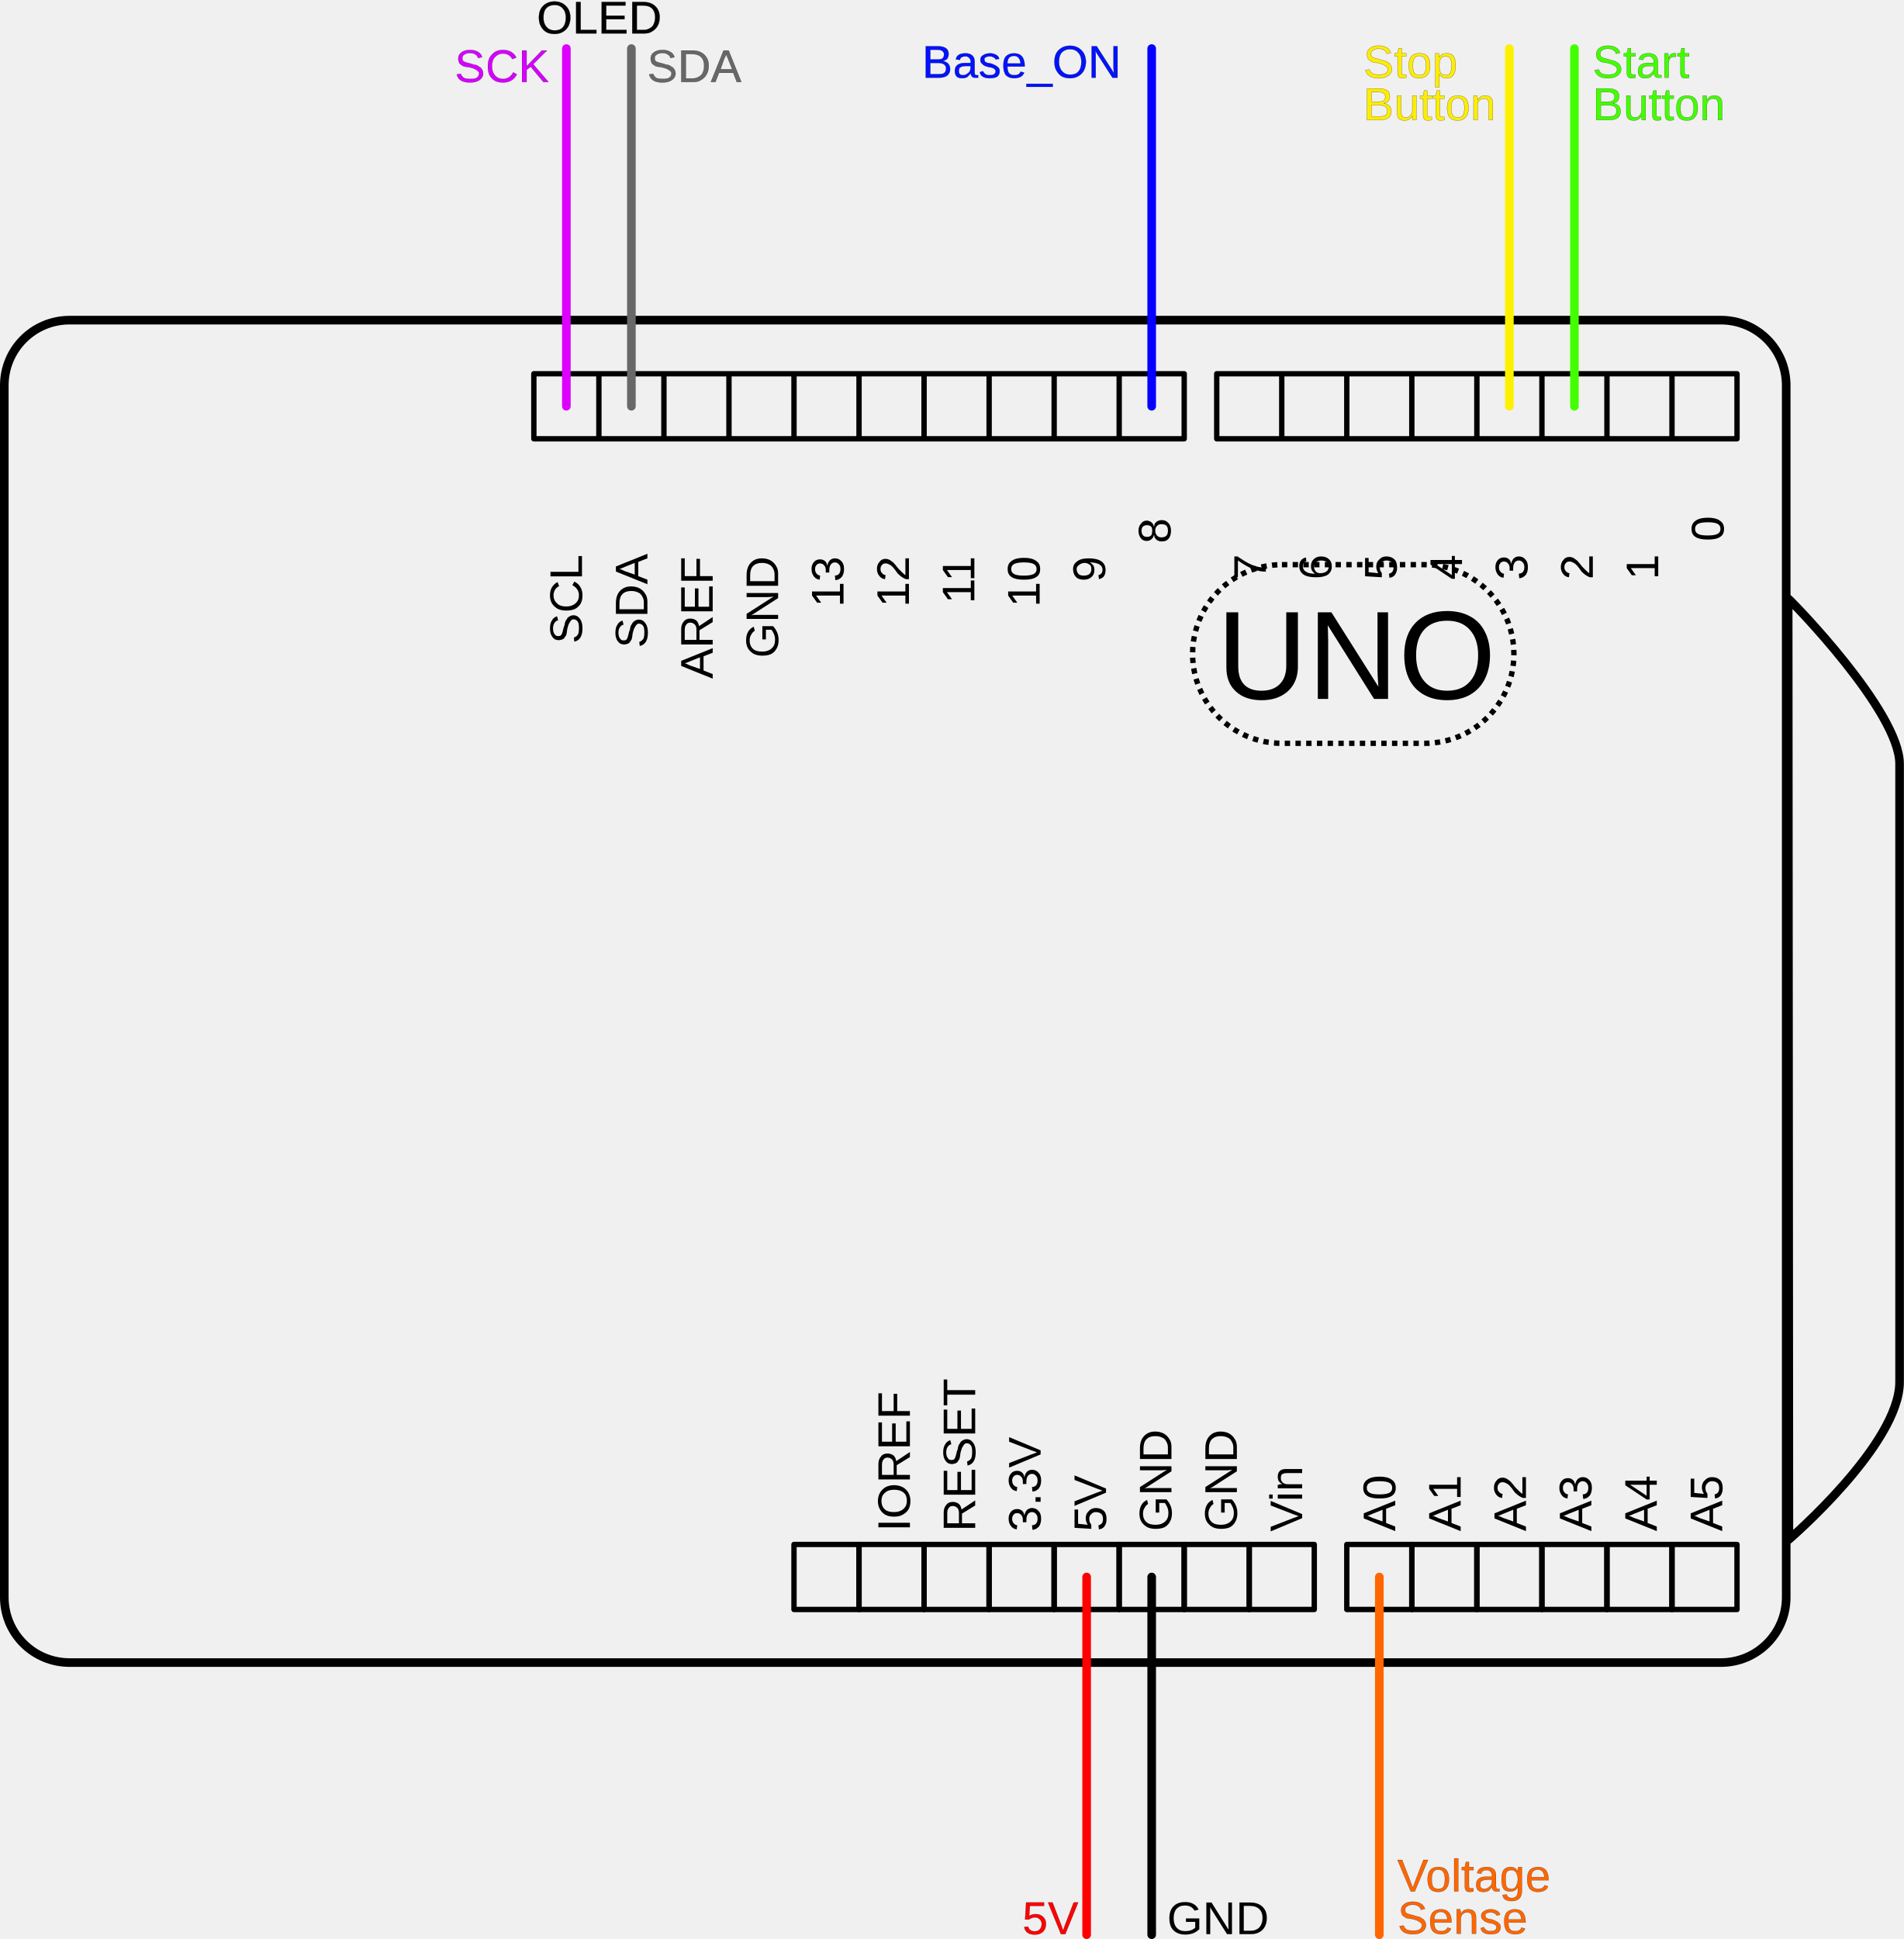
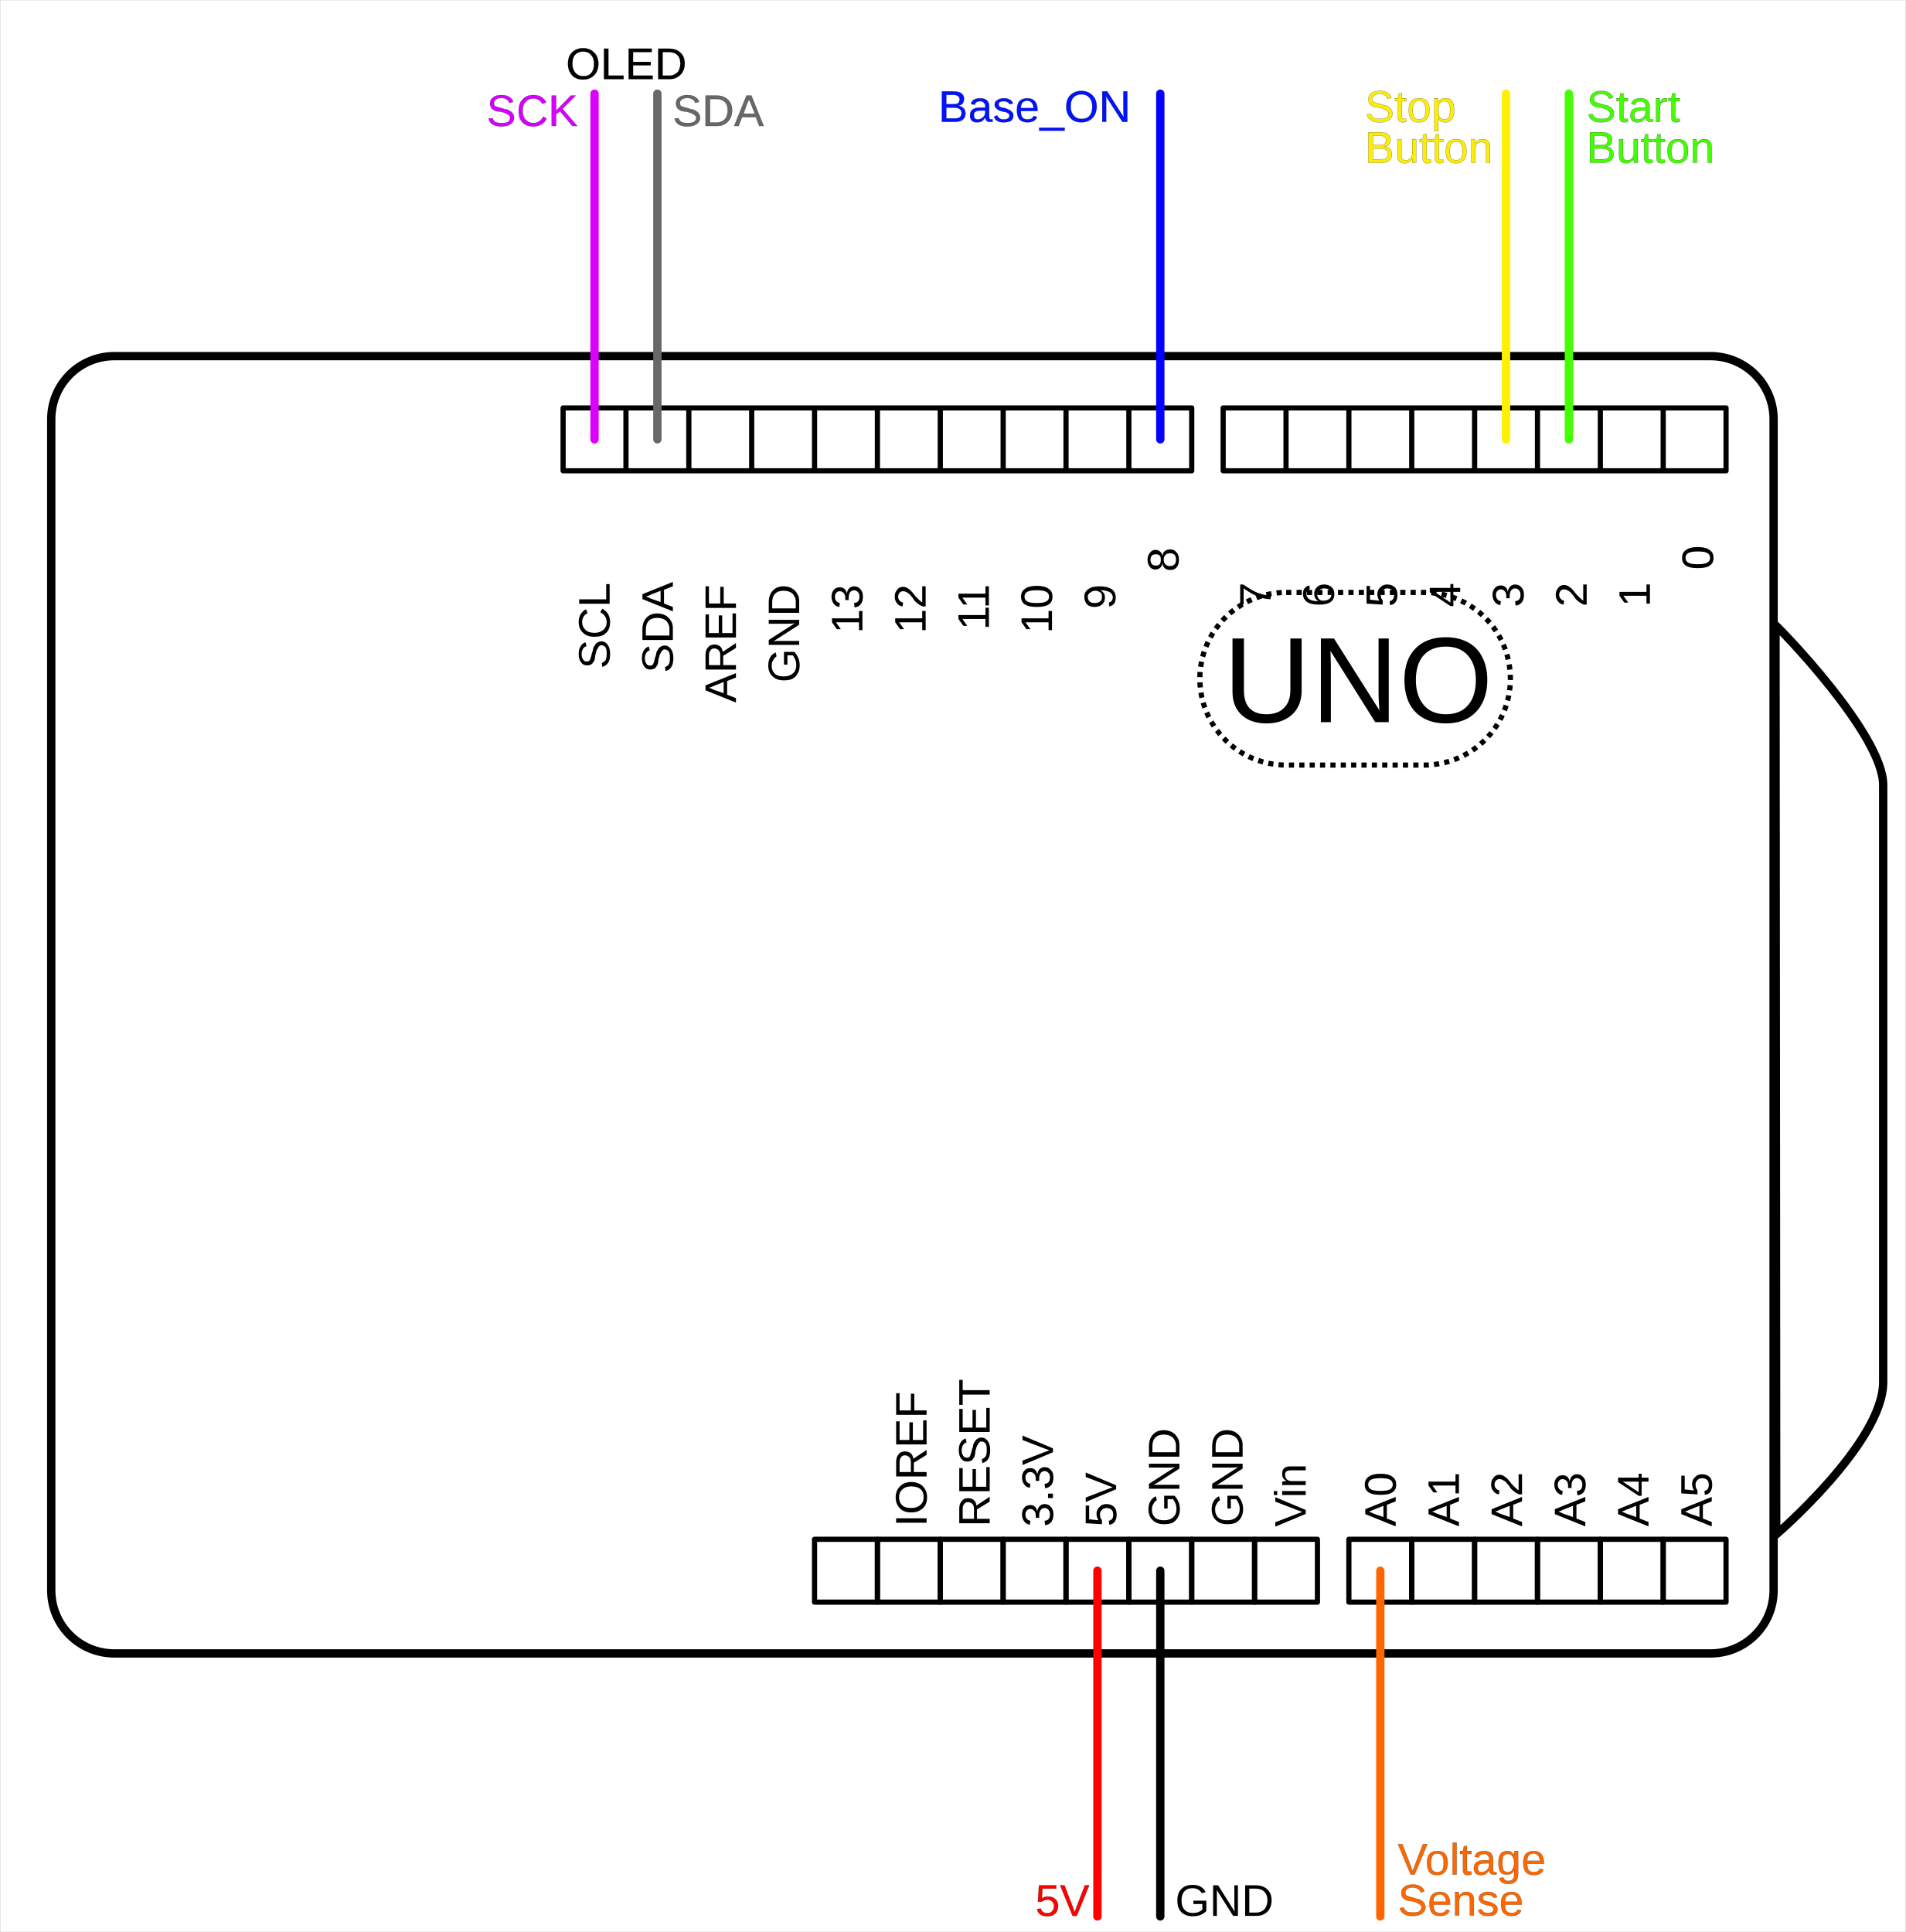
- <svg xmlns="http://www.w3.org/2000/svg" width="138.101mm" height="140.639mm" viewBox="0 0 138.101 140.639" version="1.1" id="svg1" xml:space="preserve">
+ <svg xmlns="http://www.w3.org/2000/svg" width="143.005mm" height="145.005mm" viewBox="0 0 143.005 145.005" version="1.1" id="svg1" xml:space="preserve">
  <defs id="defs1" />
-   <g id="layer1" transform="translate(-76.53178,-86.50593)">
+   <g id="layer1" transform="translate(-72.9976,-82.9976)">
+     <rect style="fill:#ffffff;fill-opacity:1;stroke:#000000;stroke-width:0.005;stroke-linecap:round;stroke-linejoin:round" id="rect1" width="143" height="145" x="73" y="83" ry="0" />
    <path id="rect2" style="fill:#000000;fill-opacity:0;stroke:#000000;stroke-width:0.625;stroke-linejoin:round;stroke-miterlimit:4;stroke-dasharray:none;stroke-opacity:1" d="m 81.583,109.726 c -2.625,0 -4.739,2.115 -4.739,4.74 v 87.89 c 0,2.626 2.114,4.739 4.739,4.739 H 201.356 c 2.626,0 4.739,-2.114 4.739,-4.739 v -87.89 c 0,-2.625 -2.114,-4.74 -4.739,-4.74 z m 124.654,20.197 0.053,68.244 c 0,0 8.029,-6.896 8.029,-11.432 v -44.815 c 0,-3.803 -7.83,-11.806 -8.082,-11.996 z" />
    <path id="rect9-5-9-3" style="fill-opacity:0;stroke:#000000;stroke-width:0.389;stroke-linejoin:round" d="m 178.939,113.615 h 4.717 v 4.717 h -4.717 z m -4.717,0 h 4.717 v 4.717 h -4.717 z m -4.717,0 h 4.717 v 4.717 h -4.717 z m -4.717,-2e-5 h 4.717 v 4.717 h -4.717 z m 33.022,2e-5 h 4.717 v 4.717 h -4.717 z m -4.717,0 h 4.717 v 4.717 h -4.717 z m -4.717,0 h 4.717 v 4.717 h -4.717 z m -4.717,-2e-5 h 4.717 v 4.717 h -4.717 z" />
    <path style="fill-opacity:0;stroke:#000000;stroke-width:0.389;stroke-linejoin:round" d="m 183.657,198.528 h 4.717 v 4.717 h -4.717 z" id="path15" />
    <path style="fill-opacity:0;stroke:#000000;stroke-width:0.389;stroke-linejoin:round" d="m 188.374,198.528 h 4.717 v 4.717 h -4.717 z" id="path14" />
    <path style="fill-opacity:0;stroke:#000000;stroke-width:0.389;stroke-linejoin:round" d="m 193.092,198.528 h 4.717 v 4.717 h -4.717 z" id="path13" />
    <path style="fill-opacity:0;stroke:#000000;stroke-width:0.389;stroke-linejoin:round" d="m 197.809,198.528 h 4.717 v 4.717 h -4.717 z" id="path12" />
    <path style="fill-opacity:0;stroke:#000000;stroke-width:0.389;stroke-linejoin:round" d="m 162.428,198.528 h 4.717 v 4.717 h -4.717 z" id="path11" />
    <path style="fill-opacity:0;stroke:#000000;stroke-width:0.389;stroke-linejoin:round" d="m 167.146,198.528 h 4.717 v 4.717 h -4.717 z" id="path10" />
    <path style="fill-opacity:0;stroke:#000000;stroke-width:0.389;stroke-linejoin:round" d="m 174.222,198.528 h 4.717 v 4.717 h -4.717 z" id="path9" />
    <path style="fill-opacity:0;stroke:#000000;stroke-width:0.389;stroke-linejoin:round" d="m 178.939,198.528 h 4.717 v 4.717 h -4.717 z" id="rect9-5-9-3-4" />
    <path style="fill-opacity:0;stroke:#000000;stroke-width:0.389;stroke-linejoin:round" d="m 143.559,198.528 h 4.717 v 4.717 h -4.717 z" id="path15-8" />
    <path style="fill-opacity:0;stroke:#000000;stroke-width:0.389;stroke-linejoin:round" d="m 148.276,198.528 h 4.717 v 4.717 h -4.717 z" id="path14-3" />
    <path style="fill-opacity:0;stroke:#000000;stroke-width:0.389;stroke-linejoin:round" d="m 152.994,198.528 h 4.717 v 4.717 h -4.717 z" id="path13-8" />
    <path style="fill-opacity:0;stroke:#000000;stroke-width:0.389;stroke-linejoin:round" d="m 157.711,198.528 h 4.717 v 4.717 h -4.717 z" id="path12-3" />
    <path style="fill-opacity:0;stroke:#000000;stroke-width:0.389;stroke-linejoin:round" d="m 134.124,198.528 h 4.717 v 4.717 h -4.717 z" id="path9-0" />
    <path style="fill-opacity:0;stroke:#000000;stroke-width:0.389;stroke-linejoin:round" d="m 138.841,198.528 h 4.717 v 4.717 h -4.717 z" id="rect9-5-9-3-4-8" />
    <path id="rect9-5-9-3-0" style="fill-opacity:0;stroke:#000000;stroke-width:0.389;stroke-linejoin:round" d="m 138.841,113.615 h 4.717 v 4.717 h -4.717 z m -4.717,0 h 4.717 v 4.717 h -4.717 z m -14.152,2e-5 h 4.717 v 4.717 h -4.717 z m -4.717,-2e-5 h 4.717 v 4.717 h -4.717 z m 14.152,0 h 4.717 v 4.717 h -4.717 z m -4.717,-2e-5 h 4.717 v 4.717 h -4.717 z m 33.022,2e-5 h 4.717 v 4.717 h -4.717 z m -4.717,0 h 4.717 v 4.717 h -4.717 z m -4.717,0 h 4.717 v 4.717 h -4.717 z m -4.717,-2e-5 h 4.717 v 4.717 h -4.717 z" />
    <text xml:space="preserve" style="font-size:9.118px;fill:#000000;fill-opacity:0;stroke:#000000;stroke-width:0.474;stroke-linejoin:round;stroke-miterlimit:4;stroke-dasharray:none;stroke-opacity:1" x="164.787" y="137.202" id="text15">
      <tspan id="tspan15" style="font-style:normal;font-variant:normal;font-weight:normal;font-stretch:normal;font-family:Arial;-inkscape-font-specification:Arial;fill:#000000;fill-opacity:1;stroke:#000000;stroke-width:0.474;stroke-opacity:0" x="164.787" y="137.202">UNO</tspan>
    </text>
    <rect style="fill:#000000;fill-opacity:0;stroke:#000000;stroke-width:0.389;stroke-linejoin:round;stroke-miterlimit:4;stroke-dasharray:0.389, 0.389;stroke-dashoffset:0;stroke-opacity:1" id="rect15" width="23.305" height="12.958" x="163.038" y="127.462" ry="6.479" />
    <text xml:space="preserve" style="font-style:normal;font-variant:normal;font-weight:normal;font-stretch:normal;font-size:1.411px;line-height:1.425;font-family:Arial;-inkscape-font-specification:Arial;text-align:end;writing-mode:lr-tb;text-anchor:end;white-space:pre;inline-size:1.419;display:inline;fill:#000000;fill-opacity:1;stroke:#000000;stroke-width:0.117;stroke-linejoin:round;stroke-miterlimit:4;stroke-dasharray:none;stroke-dashoffset:0;stroke-opacity:0" x="-100.515" y="115.769" id="text16" transform="matrix(0,-2.35871,2.35871,0,-104.7151,-117.768)">
-       <tspan x="-100.515" y="115.769" id="tspan1">7
+       <tspan x="-100.515" y="115.769" id="tspan3">7
</tspan>
-       <tspan x="-100.515" y="117.78" id="tspan2">6
+       <tspan x="-100.515" y="117.78" id="tspan4">6
</tspan>
-       <tspan x="-100.515" y="119.791" id="tspan47">5
+       <tspan x="-100.515" y="119.791" id="tspan5">5
</tspan>
-       <tspan x="-100.515" y="121.801" id="tspan48">4
+       <tspan x="-100.515" y="121.801" id="tspan6">4
</tspan>
-       <tspan x="-100.515" y="123.812" id="tspan49">3
+       <tspan x="-100.515" y="123.812" id="tspan7">3
</tspan>
-       <tspan x="-100.515" y="125.823" id="tspan50">2
+       <tspan x="-100.515" y="125.823" id="tspan8">2
</tspan>
-       <tspan x="-100.515" y="127.834" id="tspan51">1
+       <tspan x="-100.515" y="127.834" id="tspan9">1
</tspan>
-       <tspan x="-100.515" y="129.845" id="tspan52">0</tspan>
+       <tspan x="-100.515" y="129.845" id="tspan10">0</tspan>
    </text>
    <text xml:space="preserve" style="font-style:normal;font-variant:normal;font-weight:normal;font-stretch:normal;font-size:1.411px;line-height:1.425;font-family:Arial;-inkscape-font-specification:Arial;text-align:end;writing-mode:lr-tb;text-anchor:end;white-space:pre;inline-size:4.81;display:inline;fill:#000000;fill-opacity:1;stroke:#000000;stroke-width:0.117;stroke-linejoin:round;stroke-miterlimit:4;stroke-dasharray:none;stroke-dashoffset:0;stroke-opacity:0" x="-100.515" y="115.769" id="text16-2" transform="matrix(0,-2.35871,2.35871,0,-154.3205,-117.6298)">
-       <tspan x="-100.515" y="115.769" id="tspan53">SCL
+       <tspan x="-100.515" y="115.769" id="tspan11">SCL
</tspan>
-       <tspan x="-100.515" y="117.78" id="tspan54">SDA
+       <tspan x="-100.515" y="117.78" id="tspan12">SDA
</tspan>
-       <tspan x="-100.515" y="119.791" id="tspan55">AREF
+       <tspan x="-100.515" y="119.791" id="tspan13">AREF
</tspan>
-       <tspan x="-100.515" y="121.801" id="tspan56">GND
+       <tspan x="-100.515" y="121.801" id="tspan14">GND
</tspan>
-       <tspan x="-100.515" y="123.812" id="tspan57">13
+       <tspan x="-100.515" y="123.812" id="tspan16">13
</tspan>
-       <tspan x="-100.515" y="125.823" id="tspan58">12
+       <tspan x="-100.515" y="125.823" id="tspan17">12
</tspan>
-       <tspan x="-100.515" y="127.834" id="tspan59">11
+       <tspan x="-100.515" y="127.834" id="tspan18">11
</tspan>
-       <tspan x="-100.515" y="129.845" id="tspan60">10
+       <tspan x="-100.515" y="129.845" id="tspan19">10
</tspan>
-       <tspan x="-100.515" y="131.856" id="tspan61">9
+       <tspan x="-100.515" y="131.856" id="tspan20">9
</tspan>
-       <tspan x="-100.515" y="133.866" id="tspan62">8</tspan>
+       <tspan x="-100.515" y="133.866" id="tspan21">8</tspan>
    </text>
    <text xml:space="preserve" style="font-style:normal;font-variant:normal;font-weight:normal;font-stretch:normal;font-size:1.411px;line-height:1.425;font-family:Arial;-inkscape-font-specification:Arial;text-align:start;writing-mode:lr-tb;text-anchor:start;white-space:pre;inline-size:4.81;display:inline;fill:#000000;fill-opacity:1;stroke:#000000;stroke-width:0.117;stroke-linejoin:round;stroke-miterlimit:4;stroke-dasharray:none;stroke-dashoffset:0;stroke-opacity:0" x="-104.283" y="115.769" id="text16-2-4" transform="matrix(0,-2.35871,2.35871,0,-95.33041,-48.40849)">
-       <tspan x="-104.283" y="115.769" id="tspan63">A0
+       <tspan x="-104.283" y="115.769" id="tspan22">A0
</tspan>
-       <tspan x="-104.283" y="117.78" id="tspan64">A1
+       <tspan x="-104.283" y="117.78" id="tspan23">A1
</tspan>
-       <tspan x="-104.283" y="119.791" id="tspan65">A2
+       <tspan x="-104.283" y="119.791" id="tspan24">A2
</tspan>
-       <tspan x="-104.283" y="121.801" id="tspan66">A3
+       <tspan x="-104.283" y="121.801" id="tspan25">A3
</tspan>
-       <tspan x="-104.283" y="123.812" id="tspan67">A4
+       <tspan x="-104.283" y="123.812" id="tspan26">A4
</tspan>
-       <tspan x="-104.283" y="125.823" id="tspan68">A5</tspan>
+       <tspan x="-104.283" y="125.823" id="tspan27">A5</tspan>
    </text>
    <text xml:space="preserve" style="font-style:normal;font-variant:normal;font-weight:normal;font-stretch:normal;font-size:1.411px;line-height:1.425;font-family:Arial;-inkscape-font-specification:Arial;text-align:start;writing-mode:lr-tb;text-anchor:start;white-space:pre;inline-size:4.81;display:inline;fill:#000000;fill-opacity:1;stroke:#000000;stroke-width:0.117;stroke-linejoin:round;stroke-miterlimit:4;stroke-dasharray:none;stroke-dashoffset:0;stroke-opacity:0" x="-104.283" y="115.769" id="text16-2-4-5" transform="matrix(0,-2.35871,2.35871,0,-135.2793,-48.38898)">
-       <tspan x="-104.283" y="115.769" id="tspan69">
+       <tspan x="-104.283" y="115.769" id="tspan29">
</tspan>
-       <tspan x="-104.283" y="117.78" id="tspan70">IOREF
+       <tspan x="-104.283" y="117.78" id="tspan30">IOREF
</tspan>
-       <tspan x="-104.283" y="119.791" id="tspan71">RESET
+       <tspan x="-104.283" y="119.791" id="tspan31">RESET
</tspan>
-       <tspan x="-104.283" y="121.801" id="tspan72">3.3V
+       <tspan x="-104.283" y="121.801" id="tspan32">3.3V
</tspan>
-       <tspan x="-104.283" y="123.812" id="tspan73">5V
+       <tspan x="-104.283" y="123.812" id="tspan33">5V
</tspan>
-       <tspan x="-104.283" y="125.823" id="tspan74">GND
+       <tspan x="-104.283" y="125.823" id="tspan34">GND
</tspan>
-       <tspan x="-104.283" y="127.834" id="tspan75">GND
+       <tspan x="-104.283" y="127.834" id="tspan35">GND
</tspan>
-       <tspan x="-104.283" y="129.845" id="tspan76">Vin</tspan>
+       <tspan x="-104.283" y="129.845" id="tspan36">Vin</tspan>
    </text>
    <path style="fill:#ff6600;fill-opacity:0;stroke:#ff6600;stroke-width:0.625;stroke-linecap:round;stroke-linejoin:round;stroke-miterlimit:4;stroke-dasharray:none;stroke-dashoffset:0;stroke-opacity:1" d="m 176.581,200.887 v 25.946" id="path27" />
    <path style="fill:#ff6600;fill-opacity:0;stroke:#ff0000;stroke-width:0.625;stroke-linecap:round;stroke-linejoin:round;stroke-miterlimit:4;stroke-dasharray:none;stroke-dashoffset:0;stroke-opacity:1" d="m 155.352,200.887 v 25.946" id="path27-8" />
    <path style="fill:#ff6600;fill-opacity:0;stroke:#dd00ff;stroke-width:0.625;stroke-linecap:round;stroke-linejoin:round;stroke-miterlimit:4;stroke-dasharray:none;stroke-dashoffset:0;stroke-opacity:1" d="M 117.613,90.028 V 115.973" id="path27-8-5" />
    <path style="fill:#ff6600;fill-opacity:0;stroke:#686868;stroke-width:0.625;stroke-linecap:round;stroke-linejoin:round;stroke-miterlimit:4;stroke-dasharray:none;stroke-dashoffset:0;stroke-opacity:1" d="M 122.33,90.028 V 115.973" id="path27-8-5-2" />
    <path style="fill:#ff6600;fill-opacity:0;stroke:#fff000;stroke-width:0.625;stroke-linecap:round;stroke-linejoin:round;stroke-miterlimit:4;stroke-dasharray:none;stroke-dashoffset:0;stroke-opacity:1" d="M 186.015,90.028 V 115.973" id="path27-8-5-8" />
    <path style="fill:#000000;fill-opacity:0;stroke:#0600ff;stroke-width:0.625;stroke-linecap:round;stroke-linejoin:round;stroke-miterlimit:4;stroke-dasharray:none;stroke-dashoffset:0;stroke-opacity:1" d="M 160.07,90.028 V 115.973" id="path27-8-5-8-6" />
    <path style="fill:#000000;fill-opacity:0;stroke:#44ff00;stroke-width:0.625;stroke-linecap:round;stroke-linejoin:round;stroke-miterlimit:4;stroke-dasharray:none;stroke-dashoffset:0;stroke-opacity:1" d="M 190.733,90.028 V 115.973" id="path27-8-5-2-5" />
    <path style="fill:#ff6600;fill-opacity:0;stroke:#000000;stroke-width:0.625;stroke-linecap:round;stroke-linejoin:round;stroke-miterlimit:4;stroke-dasharray:none;stroke-dashoffset:0;stroke-opacity:1" d="m 160.07,200.887 v 25.946" id="path27-83" />
    <text xml:space="preserve" style="font-style:normal;font-variant:normal;font-weight:normal;font-stretch:normal;font-size:3.328px;line-height:1.425;font-family:Arial;-inkscape-font-specification:Arial;text-align:start;writing-mode:lr-tb;text-anchor:start;fill:#fe0000;fill-opacity:1;stroke:#000000;stroke-width:0.012;stroke-linecap:round;stroke-linejoin:round;stroke-miterlimit:4;stroke-dasharray:none;stroke-dashoffset:0;stroke-opacity:1" x="150.682" y="226.792" id="text28">
      <tspan id="tspan28" style="fill:#fe0000;fill-opacity:1;stroke:#000000;stroke-width:0.012;stroke-dasharray:none;stroke-opacity:1" x="150.682" y="226.792">5V</tspan>
    </text>
    <text xml:space="preserve" style="font-style:normal;font-variant:normal;font-weight:normal;font-stretch:normal;font-size:1.411px;line-height:0.92;font-family:Arial;-inkscape-font-specification:Arial;text-align:start;writing-mode:lr-tb;text-anchor:start;white-space:pre;inline-size:10.563;display:inline;fill:#fe6600;fill-opacity:1;stroke:#000000;stroke-width:0.005;stroke-linecap:round;stroke-linejoin:round;stroke-miterlimit:4;stroke-dasharray:none;stroke-dashoffset:0;stroke-opacity:1" x="119.52" y="145.974" id="text28-26" transform="matrix(2.35871,0,0,2.35871,-104.0095,-120.6143)">
-       <tspan x="119.52" y="145.974" id="tspan77">Voltage 
+       <tspan x="119.52" y="145.974" id="tspan37">Voltage 
</tspan>
-       <tspan x="119.52" y="147.272" id="tspan78">Sense</tspan>
+       <tspan x="119.52" y="147.272" id="tspan38">Sense</tspan>
    </text>
    <text xml:space="preserve" style="font-style:normal;font-variant:normal;font-weight:normal;font-stretch:normal;font-size:3.328px;line-height:1.425;font-family:Arial;-inkscape-font-specification:Arial;text-align:start;writing-mode:lr-tb;text-anchor:start;fill:#000000;fill-opacity:1;stroke:#000000;stroke-width:0.625;stroke-linecap:round;stroke-linejoin:round;stroke-miterlimit:4;stroke-dasharray:none;stroke-dashoffset:0;stroke-opacity:0" x="161.178" y="226.792" id="text28-2">
      <tspan id="tspan28-9" style="fill:#000000;fill-opacity:1;stroke:#000000;stroke-width:0.625;stroke-opacity:0" x="161.178" y="226.792">GND</tspan>
    </text>
    <text xml:space="preserve" style="font-style:normal;font-variant:normal;font-weight:normal;font-stretch:normal;font-size:1.411px;line-height:0.92;font-family:Arial;-inkscape-font-specification:Arial;text-align:start;writing-mode:lr-tb;text-anchor:start;white-space:pre;inline-size:10.563;display:inline;fill:#43fe00;fill-opacity:1;stroke:#000000;stroke-width:0.005;stroke-linecap:round;stroke-linejoin:round;stroke-miterlimit:4;stroke-dasharray:none;stroke-dashoffset:0;stroke-opacity:1" x="119.52" y="145.974" id="text28-26-3" transform="matrix(2.35871,0,0,2.35871,-89.85429,-252.1665)">
-       <tspan x="119.52" y="145.974" id="tspan79">Start
+       <tspan x="119.52" y="145.974" id="tspan39">Start
</tspan>
-       <tspan x="119.52" y="147.272" id="tspan80">Button</tspan>
+       <tspan x="119.52" y="147.272" id="tspan40">Button</tspan>
    </text>
    <text xml:space="preserve" style="font-style:normal;font-variant:normal;font-weight:normal;font-stretch:normal;font-size:1.411px;line-height:0.92;font-family:Arial;-inkscape-font-specification:Arial;text-align:start;writing-mode:lr-tb;text-anchor:start;white-space:pre;inline-size:10.563;display:inline;fill:#feed00;fill-opacity:1;stroke:#000000;stroke-width:0.005;stroke-linecap:round;stroke-linejoin:round;stroke-miterlimit:4;stroke-dasharray:none;stroke-dashoffset:0;stroke-opacity:1" x="119.52" y="145.974" id="text28-26-3-4" transform="matrix(2.35871,0,0,2.35871,-106.4838,-252.1665)">
-       <tspan x="119.52" y="145.974" id="tspan81">Stop
+       <tspan x="119.52" y="145.974" id="tspan41">Stop
</tspan>
-       <tspan x="119.52" y="147.272" id="tspan82">Button</tspan>
+       <tspan x="119.52" y="147.272" id="tspan42">Button</tspan>
    </text>
    <text xml:space="preserve" style="font-style:normal;font-variant:normal;font-weight:normal;font-stretch:normal;font-size:1.411px;line-height:0.92;font-family:Arial;-inkscape-font-specification:Arial;text-align:start;writing-mode:lr-tb;text-anchor:start;white-space:pre;inline-size:10.563;display:inline;fill:#0012fe;fill-opacity:1;stroke:#000000;stroke-width:0.005;stroke-linecap:round;stroke-linejoin:round;stroke-miterlimit:4;stroke-dasharray:none;stroke-dashoffset:0;stroke-opacity:1" x="119.52" y="145.974" id="text28-26-3-4-9" transform="matrix(2.35871,0,0,2.35871,-138.4886,-252.1649)">
-       <tspan x="119.52" y="145.974" id="tspan83">Base_ON</tspan>
+       <tspan x="119.52" y="145.974" id="tspan43">Base_ON</tspan>
    </text>
    <text xml:space="preserve" style="font-style:normal;font-variant:normal;font-weight:normal;font-stretch:normal;font-size:1.411px;line-height:0.92;font-family:Arial;-inkscape-font-specification:Arial;text-align:start;writing-mode:lr-tb;text-anchor:start;white-space:pre;inline-size:10.563;display:inline;fill:#000000;fill-opacity:1;stroke:#000000;stroke-width:0.005;stroke-linecap:round;stroke-linejoin:round;stroke-miterlimit:4;stroke-dasharray:none;stroke-dashoffset:0;stroke-opacity:1" x="119.52" y="145.974" id="text28-26-3-4-9-2" transform="matrix(2.35871,0,0,2.35871,-166.4385,-255.3741)">
-       <tspan x="119.52" y="145.974" id="tspan84">OLED</tspan>
+       <tspan x="119.52" y="145.974" id="tspan44">OLED</tspan>
    </text>
    <text xml:space="preserve" style="font-style:normal;font-variant:normal;font-weight:normal;font-stretch:normal;font-size:1.411px;line-height:0.92;font-family:Arial;-inkscape-font-specification:Arial;text-align:start;writing-mode:lr-tb;text-anchor:start;white-space:pre;inline-size:10.563;display:inline;fill:#676767;fill-opacity:1;stroke:#000000;stroke-width:0.005;stroke-linecap:round;stroke-linejoin:round;stroke-miterlimit:4;stroke-dasharray:none;stroke-dashoffset:0;stroke-opacity:1" x="119.52" y="145.974" id="text28-26-3-4-9-2-7" transform="matrix(2.35871,0,0,2.35871,-158.4423,-251.8544)">
-       <tspan x="119.52" y="145.974" id="tspan85">SDA</tspan>
+       <tspan x="119.52" y="145.974" id="tspan45">SDA</tspan>
    </text>
    <text xml:space="preserve" style="font-style:normal;font-variant:normal;font-weight:normal;font-stretch:normal;font-size:1.411px;line-height:0.92;font-family:Arial;-inkscape-font-specification:Arial;text-align:start;writing-mode:lr-tb;text-anchor:start;white-space:pre;inline-size:10.563;display:inline;fill:#d600fe;fill-opacity:1;stroke:#000000;stroke-width:0.005;stroke-linecap:round;stroke-linejoin:round;stroke-miterlimit:4;stroke-dasharray:none;stroke-dashoffset:0;stroke-opacity:1" x="119.52" y="145.974" id="text28-26-3-4-9-2-7-1" transform="matrix(2.35871,0,0,2.35871,-172.3969,-251.8544)">
-       <tspan x="119.52" y="145.974" id="tspan86">SCK</tspan>
+       <tspan x="119.52" y="145.974" id="tspan46">SCK</tspan>
    </text>
  </g>
</svg>
